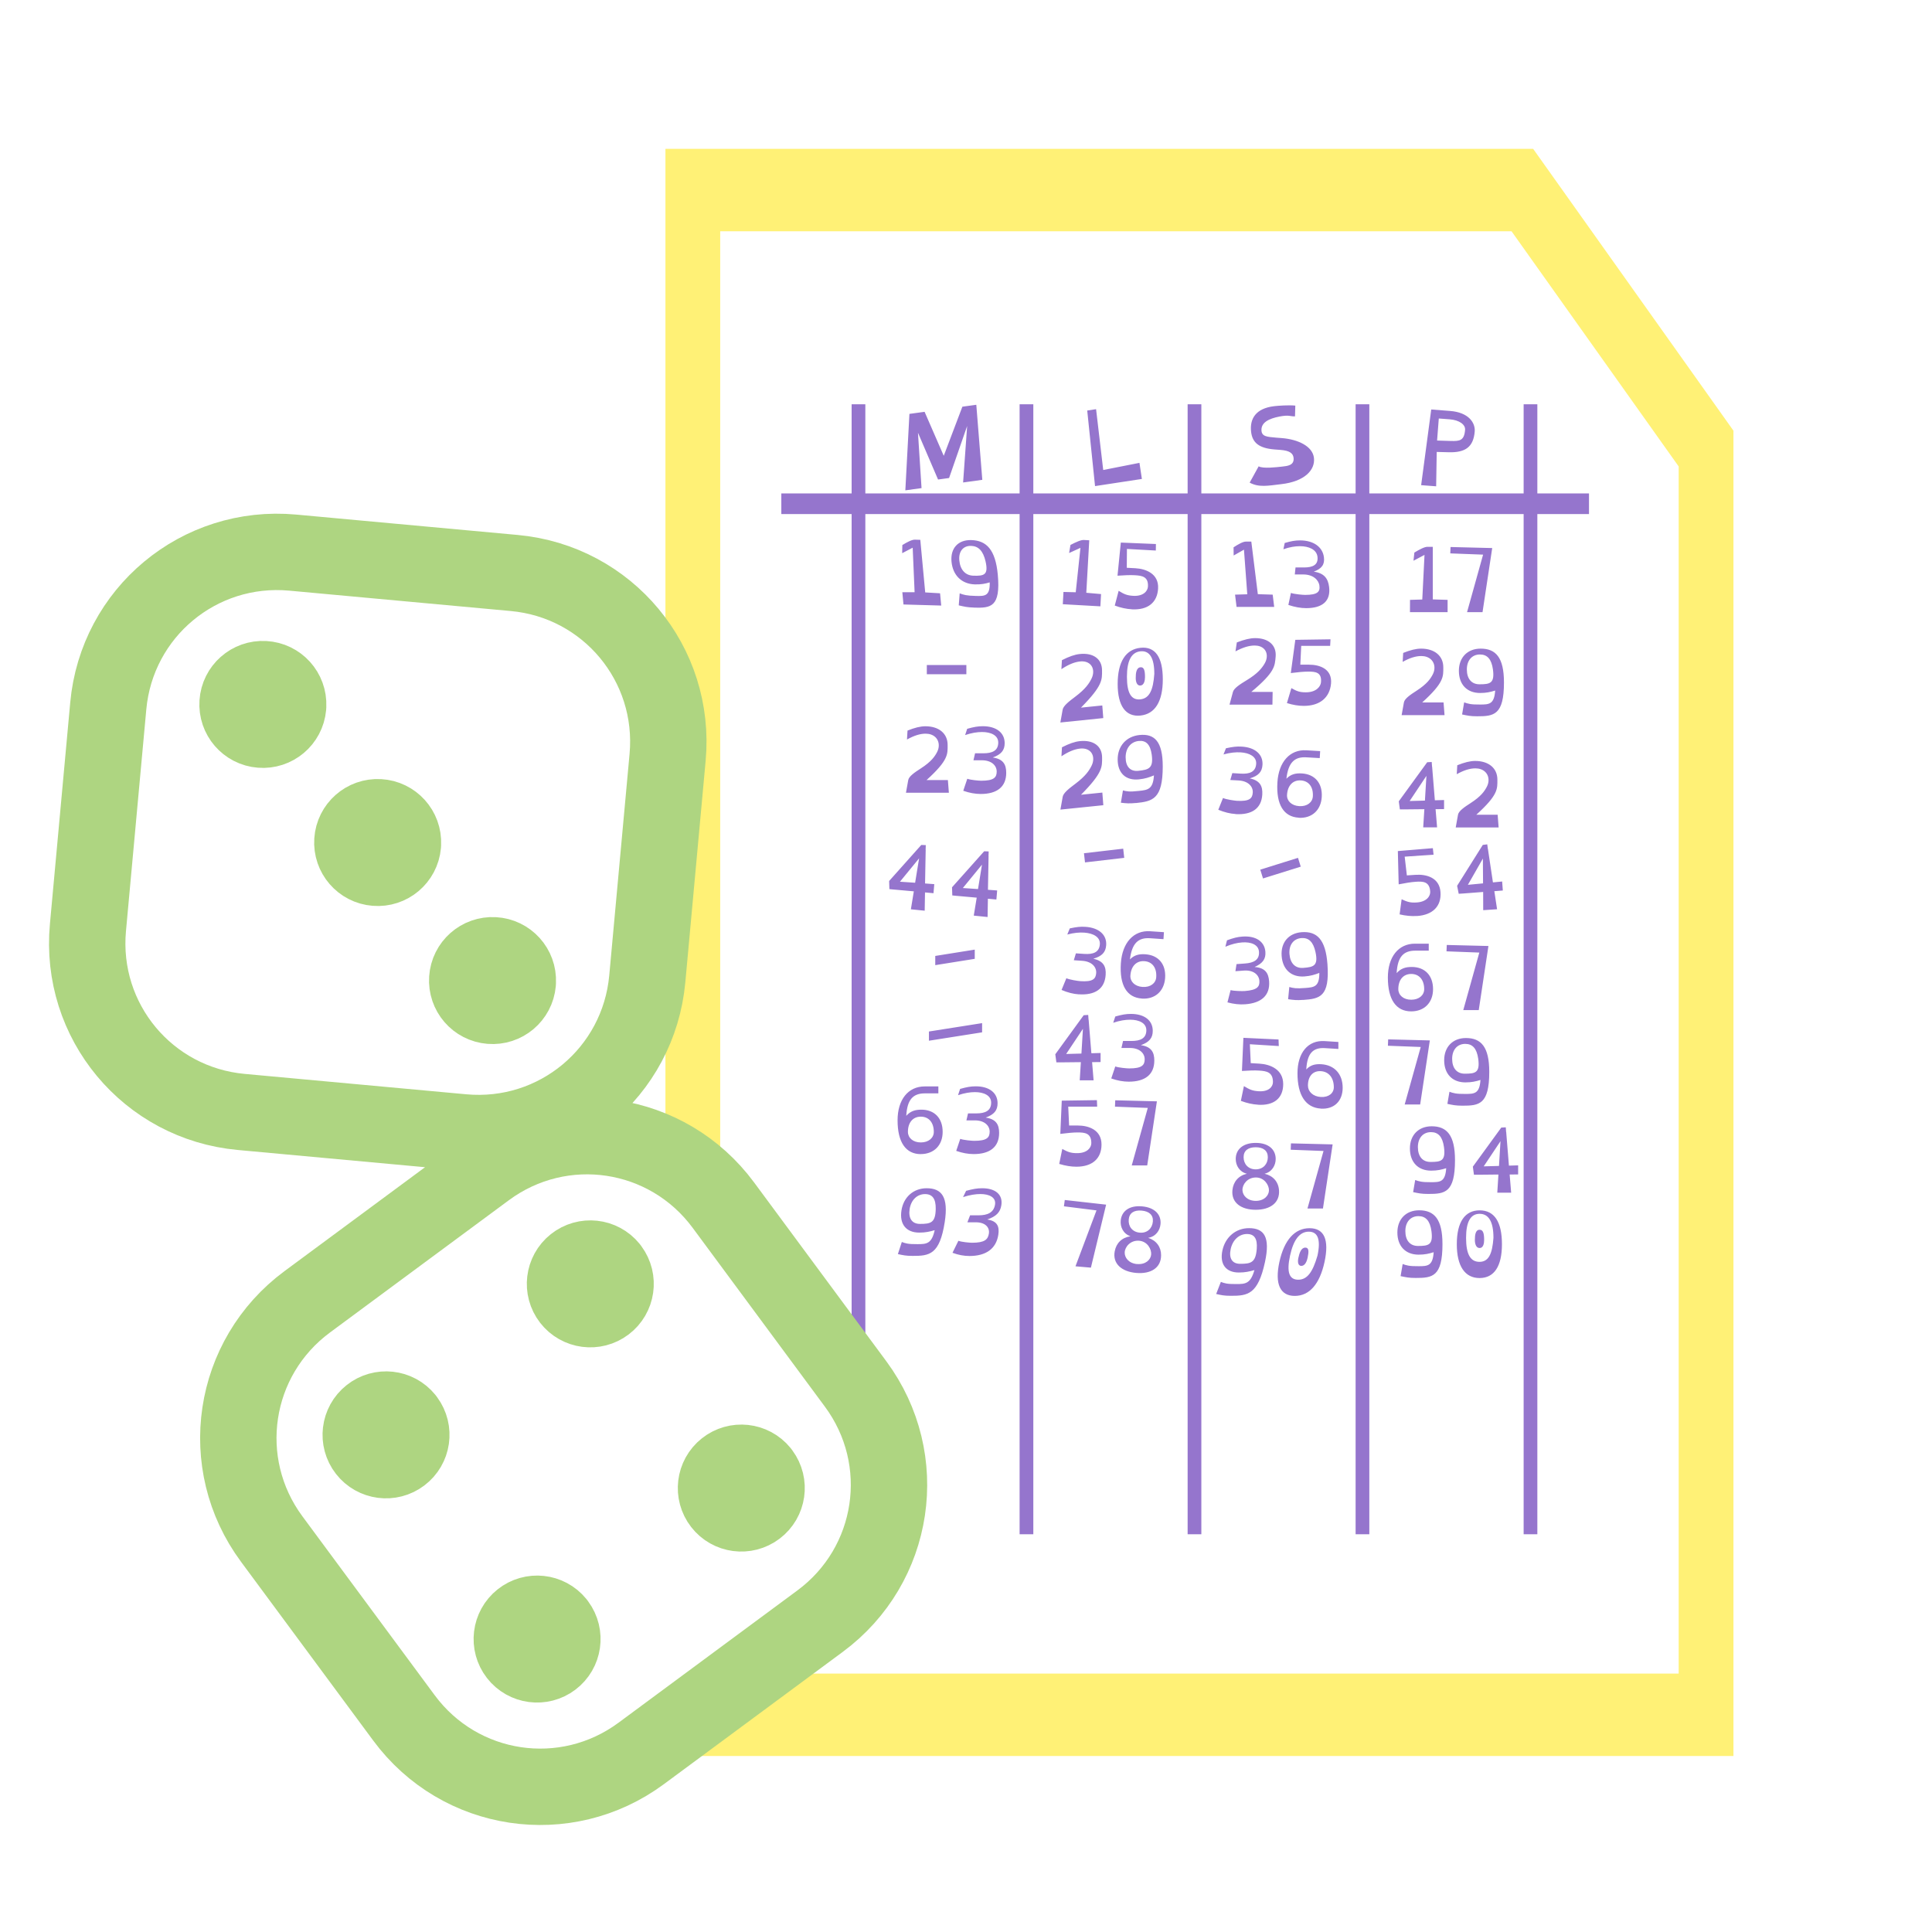
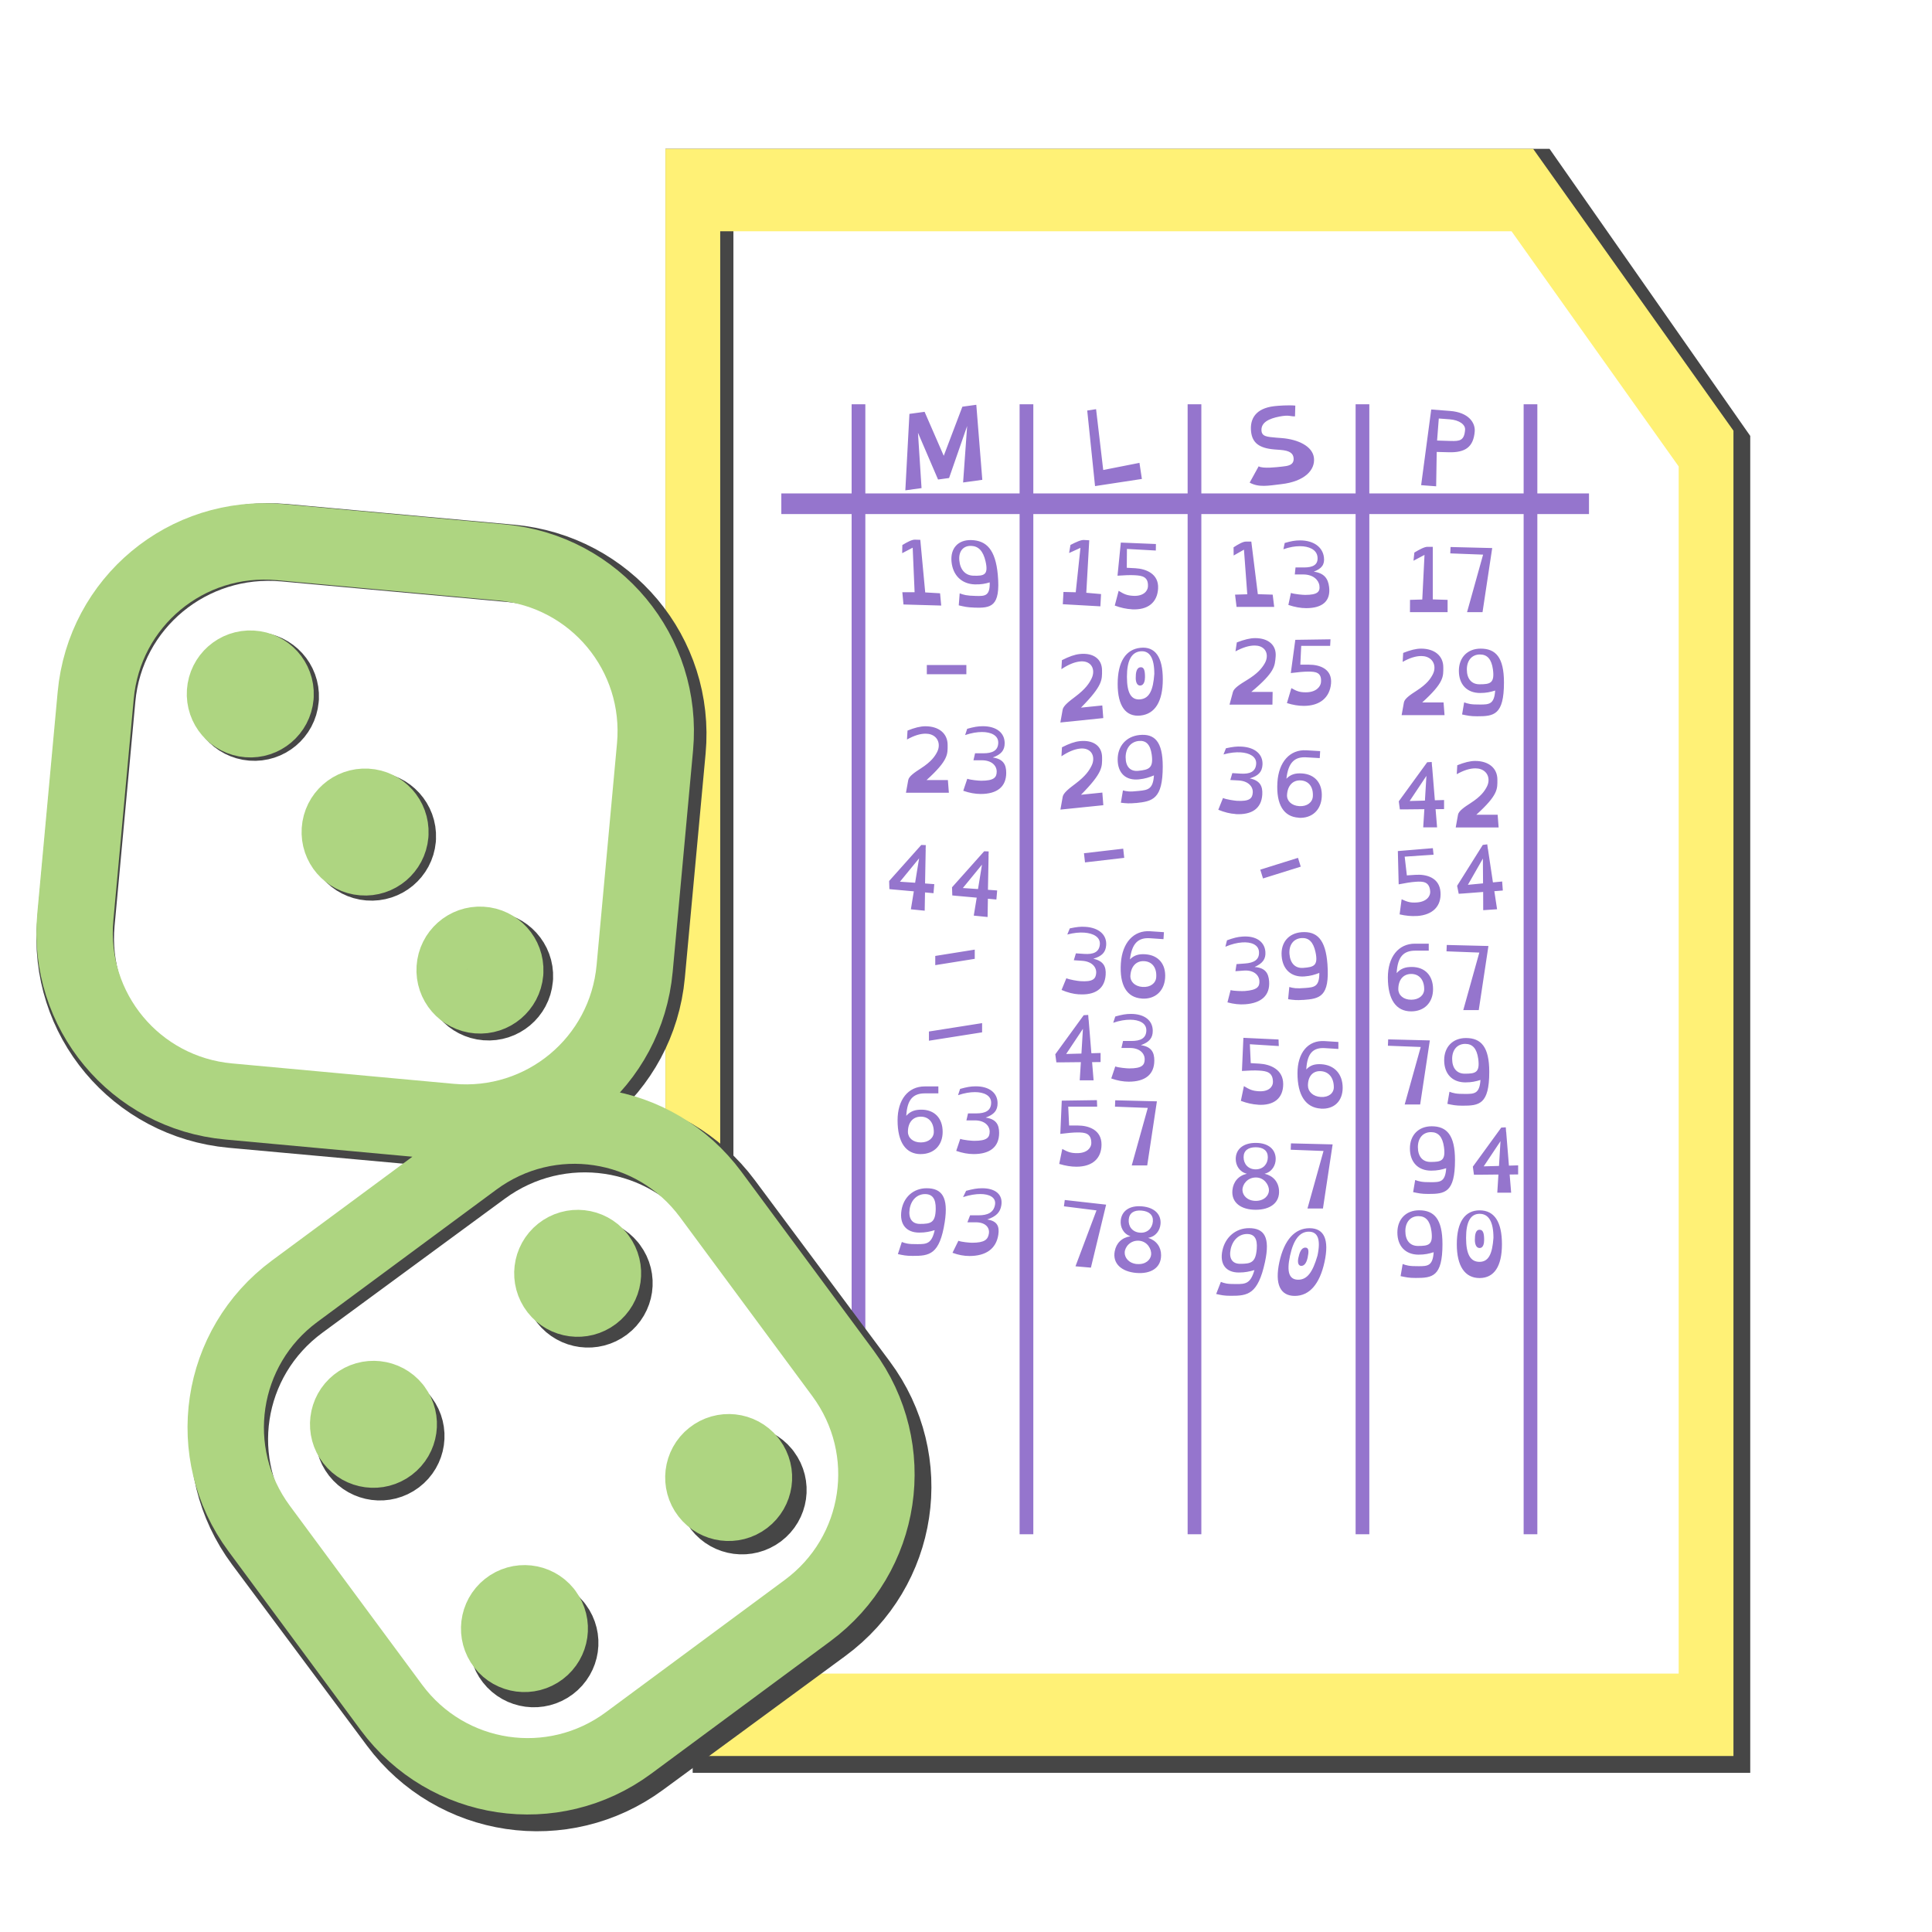
<svg xmlns="http://www.w3.org/2000/svg" width="115" height="115" viewBox="0 0 30.427 30.427" version="1.1" id="svg1" xml:space="preserve">
  <defs id="defs1" />
  <g id="layer5" style="display:inline">
    <rect style="opacity:1;fill:#000000;fill-opacity:0;stroke:none;stroke-width:41.832;stroke-linecap:round;stroke-linejoin:round" id="rect5" width="30.427" height="30.427" x="-1.7763568e-15" y="-1.7763568e-15" />
    <g id="layer1">
+       <path id="path2" style="display:inline;fill:none;fill-opacity:1;stroke:#464646;stroke-width:1.071;stroke-linecap:butt;stroke-linejoin:miter;stroke-dasharray:none;stroke-opacity:1" d="M 11.015,18.455 V 9.276 2.88 H 24.125 l 2.904,4.154 V 27.385 H 10.909" />
      <path id="path22" style="display:inline;fill:none;fill-opacity:1;stroke:#fff176;stroke-width:1.298;stroke-linecap:butt;stroke-linejoin:miter;stroke-dasharray:none;stroke-opacity:1" d="M 3.207,18.47 V 9.474 3.207 h 19.659 l 4.354,4.071 V 27.22 H 3.048" transform="matrix(0.6645381,0,0,1,8.780045,-0.2135422)" />
      <path id="path23-9-4-79-9-6" style="display:inline;fill:none;fill-opacity:1;stroke:#9575cd;stroke-width:0.325;stroke-linecap:square;stroke-dasharray:none;stroke-opacity:1" d="M 23.059,6.743 23.059,24.214 M 19.077,6.743 19.077,24.214 M 15.096,6.743 15.096,24.214 M 11.114,6.743 11.114,24.214 M 7.133,6.743 7.133,21.779 M 5.467,8.147 24.283,8.147" transform="matrix(0.6645381,0,0,1,8.780045,-0.2135422)" />
      <path id="text54" style="font-size:1.731px;font-family:OpenDyslexic;-inkscape-font-specification:OpenDyslexic;display:inline;fill:#9575cd;fill-opacity:1;stroke-width:0.325;stroke-miterlimit:0" transform="matrix(0.815192,0,0,0.815192,8.780045,-0.2135422)" d="m 16.581,24.951 c 0.319,0 0.516,-0.022 0.516,-0.653 0,-0.483 -0.158,-0.654 -0.45,-0.654 -0.254,0 -0.421,0.17 -0.421,0.429 0,0.265 0.158,0.428 0.41,0.428 0.121,0 0.201,-0.019 0.291,-0.047 -0.017,0.265 -0.116,0.27 -0.291,0.27 -0.183,0.002 -0.235,-0.016 -0.308,-0.042 l -0.04,0.234 c 0.106,0.022 0.159,0.035 0.293,0.035 z m 0.043,-0.618 c -0.154,0 -0.244,-0.107 -0.244,-0.287 0,-0.178 0.102,-0.289 0.253,-0.289 0.14,0 0.223,0.088 0.251,0.289 0.036,0.267 -0.054,0.287 -0.26,0.287 z m 1.189,0.62 c 0.284,0 0.433,-0.228 0.433,-0.654 0,-0.433 -0.147,-0.654 -0.431,-0.654 -0.282,0 -0.441,0.222 -0.441,0.654 0,0.426 0.158,0.654 0.44,0.654 z m 0,-0.313 c -0.175,0 -0.26,-0.144 -0.26,-0.464 0,-0.31 0.087,-0.464 0.261,-0.464 0.177,0 0.268,0.154 0.268,0.464 -0.022,0.31 -0.093,0.464 -0.27,0.464 z m 0.002,-0.267 c 0.071,0 0.087,-0.09 0.087,-0.154 0,-0.121 -0.016,-0.199 -0.087,-0.199 -0.08,0 -0.092,0.1 -0.092,0.199 0,0.064 0.019,0.154 0.092,0.154 z m -4.804,0.923 c 0.319,0 0.521,-0.022 0.657,-0.653 0.105,-0.483 -0.016,-0.654 -0.308,-0.654 -0.254,0 -0.457,0.17 -0.514,0.429 -0.057,0.265 0.065,0.428 0.317,0.428 0.121,0 0.205,-0.019 0.301,-0.047 -0.075,0.265 -0.175,0.27 -0.349,0.27 -0.184,0.002 -0.232,-0.016 -0.299,-0.042 l -0.091,0.234 c 0.101,0.022 0.152,0.035 0.285,0.035 z m 0.177,-0.618 c -0.154,0 -0.221,-0.107 -0.182,-0.287 0.039,-0.178 0.165,-0.289 0.315,-0.289 0.14,0 0.204,0.088 0.188,0.289 -0.021,0.267 -0.116,0.287 -0.322,0.287 z m 1.055,0.62 c 0.284,0 0.482,-0.228 0.575,-0.654 0.094,-0.433 -0.005,-0.654 -0.289,-0.654 -0.282,0 -0.489,0.222 -0.583,0.654 -0.092,0.426 0.016,0.654 0.298,0.654 z m 0.068,-0.313 c -0.175,0 -0.228,-0.144 -0.159,-0.464 0.067,-0.31 0.187,-0.464 0.362,-0.464 0.177,0 0.235,0.154 0.168,0.464 -0.09,0.31 -0.194,0.464 -0.371,0.464 z m 0.06,-0.267 c 0.071,0 0.106,-0.09 0.12,-0.154 0.026,-0.121 0.028,-0.199 -0.043,-0.199 -0.08,0 -0.114,0.1 -0.135,0.199 -0.014,0.064 -0.014,0.154 0.058,0.154 z m -4.571,-1.273 -0.016,0.122 0.629,0.079 -0.406,1.08 0.298,0.026 0.294,-1.217 z m 1.38,1.409 c 0.278,0.024 0.479,-0.094 0.481,-0.338 0.002,-0.161 -0.089,-0.288 -0.25,-0.34 0.148,-0.024 0.228,-0.143 0.239,-0.266 0.016,-0.179 -0.107,-0.32 -0.357,-0.342 -0.25,-0.022 -0.396,0.096 -0.412,0.275 -0.011,0.122 0.047,0.254 0.189,0.303 -0.167,0.024 -0.276,0.132 -0.305,0.291 -0.045,0.241 0.138,0.393 0.415,0.417 z m 0.068,-0.778 c -0.147,-0.013 -0.224,-0.126 -0.212,-0.255 0.011,-0.126 0.103,-0.184 0.25,-0.171 0.145,0.013 0.227,0.086 0.216,0.212 -0.011,0.129 -0.108,0.227 -0.253,0.214 z m -0.051,0.607 c -0.162,-0.014 -0.244,-0.126 -0.239,-0.228 0.006,-0.109 0.114,-0.235 0.277,-0.223 0.164,0.013 0.243,0.165 0.234,0.267 -0.009,0.102 -0.109,0.197 -0.271,0.183 z M 6.864,24.525 c 0.319,0 0.519,-0.022 0.617,-0.653 0.075,-0.483 -0.056,-0.654 -0.349,-0.654 -0.254,0 -0.447,0.17 -0.487,0.429 -0.041,0.265 0.091,0.428 0.344,0.428 0.121,0 0.204,-0.019 0.298,-0.047 -0.058,0.265 -0.158,0.27 -0.333,0.27 -0.184,0.002 -0.233,-0.016 -0.302,-0.042 l -0.076,0.234 c 0.102,0.022 0.154,0.035 0.287,0.035 z m 0.139,-0.618 c -0.154,0 -0.227,-0.107 -0.2,-0.287 0.028,-0.178 0.147,-0.289 0.298,-0.289 0.14,0 0.21,0.088 0.206,0.289 -0.005,0.267 -0.098,0.287 -0.304,0.287 z m 0.956,0.62 c 0.315,0 0.515,-0.137 0.557,-0.409 0.025,-0.161 -0.018,-0.267 -0.214,-0.296 0.172,-0.059 0.252,-0.138 0.273,-0.277 0.031,-0.201 -0.11,-0.327 -0.37,-0.327 -0.1,0 -0.175,0.014 -0.311,0.05 l -0.059,0.121 c 0.135,-0.043 0.243,-0.059 0.336,-0.059 0.171,0 0.303,0.064 0.282,0.203 -0.025,0.159 -0.15,0.208 -0.318,0.208 h -0.164 l -0.052,0.135 h 0.163 c 0.187,0 0.27,0.102 0.252,0.218 -0.018,0.114 -0.081,0.177 -0.325,0.177 -0.045,0 -0.206,-0.014 -0.264,-0.038 l -0.114,0.232 c 0.113,0.042 0.222,0.062 0.328,0.062 z m 8.864,-1.199 c 0.319,0 0.516,-0.022 0.516,-0.653 0,-0.483 -0.158,-0.654 -0.45,-0.654 -0.254,0 -0.421,0.17 -0.421,0.429 0,0.265 0.158,0.428 0.41,0.428 0.121,0 0.201,-0.019 0.291,-0.047 -0.017,0.265 -0.116,0.27 -0.291,0.27 -0.183,0.002 -0.235,-0.016 -0.308,-0.042 l -0.04,0.234 c 0.106,0.022 0.159,0.035 0.293,0.035 z m 0.043,-0.618 c -0.154,0 -0.244,-0.107 -0.244,-0.287 0,-0.178 0.102,-0.289 0.253,-0.289 0.14,0 0.223,0.088 0.251,0.289 0.036,0.267 -0.054,0.287 -0.26,0.287 z m 1.693,0.066 -0.178,0.005 -0.052,-0.639 0.002,-0.004 -0.004,-0.002 -0.007,-0.095 -0.087,0.005 -0.549,0.755 0.021,0.156 h 0.078 l 0.002,0.002 0.002,-0.002 0.391,-0.004 -0.022,0.351 h 0.268 l -0.029,-0.351 0.164,-0.002 z m -0.665,0.019 0.324,-0.486 -0.029,0.478 z m -4.405,0.839 c 0.279,0 0.469,-0.135 0.45,-0.379 -0.012,-0.161 -0.114,-0.279 -0.279,-0.317 0.145,-0.036 0.215,-0.163 0.215,-0.286 0,-0.18 -0.135,-0.31 -0.386,-0.31 -0.251,0 -0.386,0.13 -0.386,0.31 0,0.123 0.069,0.249 0.215,0.286 -0.164,0.038 -0.263,0.156 -0.279,0.317 -0.024,0.244 0.171,0.379 0.45,0.379 z m 0,-0.781 c -0.147,0 -0.234,-0.106 -0.234,-0.235 0,-0.126 0.087,-0.192 0.234,-0.192 0.145,0 0.234,0.066 0.234,0.192 0,0.13 -0.088,0.235 -0.234,0.235 z m 0.002,0.609 c -0.163,0 -0.254,-0.104 -0.258,-0.206 -0.004,-0.109 0.093,-0.244 0.256,-0.246 0.164,-0.002 0.256,0.144 0.256,0.246 0,0.102 -0.092,0.206 -0.254,0.206 z m 0.679,-1.111 -0.005,0.123 0.634,0.024 -0.31,1.111 h 0.299 l 0.187,-1.238 z m -4.145,0.451 c 0.308,0 0.485,-0.158 0.485,-0.429 0,-0.284 -0.251,-0.367 -0.459,-0.367 H 9.884 l -0.017,-0.364 h 0.559 l -0.005,-0.126 -0.679,0.01 -0.028,0.642 c 0.137,-0.017 0.244,-0.028 0.334,-0.028 0.137,0 0.265,0.01 0.265,0.206 0,0.087 -0.078,0.194 -0.274,0.194 -0.121,0 -0.177,-0.021 -0.287,-0.081 l -0.059,0.289 c 0.118,0.036 0.227,0.054 0.332,0.054 z m 0.75,-1.283 -0.005,0.123 0.634,0.024 -0.31,1.111 h 0.299 l 0.187,-1.238 z m -3.756,1.039 c 0.254,0 0.422,-0.17 0.422,-0.429 0,-0.265 -0.158,-0.429 -0.412,-0.429 -0.119,0 -0.211,0.028 -0.291,0.119 0.017,-0.319 0.135,-0.434 0.36,-0.434 h 0.26 V 21.251 H 7.093 c -0.319,0 -0.523,0.256 -0.523,0.654 0,0.426 0.159,0.654 0.45,0.654 z m 0,-0.225 c -0.152,0 -0.249,-0.09 -0.249,-0.204 0,-0.182 0.097,-0.294 0.249,-0.294 0.154,0 0.251,0.113 0.251,0.294 0,0.114 -0.097,0.204 -0.251,0.204 z m 1.02,0.225 c 0.315,0 0.493,-0.137 0.493,-0.409 0,-0.161 -0.059,-0.267 -0.26,-0.296 0.163,-0.059 0.23,-0.138 0.23,-0.277 0,-0.201 -0.161,-0.327 -0.421,-0.327 -0.1,0 -0.173,0.014 -0.303,0.05 l -0.04,0.121 c 0.128,-0.043 0.234,-0.059 0.327,-0.059 0.171,0 0.313,0.064 0.313,0.203 0,0.159 -0.118,0.208 -0.286,0.208 H 7.931 l -0.031,0.135 h 0.163 c 0.187,0 0.286,0.102 0.286,0.218 0,0.114 -0.054,0.177 -0.298,0.177 -0.045,0 -0.208,-0.014 -0.27,-0.038 l -0.078,0.232 c 0.119,0.042 0.232,0.062 0.338,0.062 z m 8.009,-2.216 -0.005,0.123 0.634,0.024 -0.31,1.111 h 0.299 l 0.187,-1.238 z m 1.437,1.281 c 0.319,0 0.516,-0.022 0.516,-0.653 0,-0.483 -0.158,-0.654 -0.45,-0.654 -0.254,0 -0.421,0.17 -0.421,0.429 0,0.265 0.158,0.428 0.41,0.428 0.121,0 0.201,-0.019 0.291,-0.047 -0.017,0.265 -0.116,0.27 -0.291,0.27 -0.183,0.002 -0.235,-0.016 -0.308,-0.042 l -0.04,0.234 c 0.106,0.022 0.159,0.035 0.293,0.035 z m 0.043,-0.618 c -0.154,0 -0.244,-0.107 -0.244,-0.287 0,-0.178 0.102,-0.289 0.253,-0.289 0.14,0 0.223,0.088 0.251,0.289 0.036,0.267 -0.054,0.287 -0.26,0.287 z m -3.993,0.6 c 0.308,0.019 0.485,-0.128 0.485,-0.399 0,-0.284 -0.251,-0.383 -0.459,-0.395 l -0.168,-0.01 -0.017,-0.365 0.559,0.035 -0.005,-0.127 -0.679,-0.032 -0.028,0.64 c 0.137,-0.009 0.244,-0.013 0.334,-0.007 0.137,0.009 0.265,0.027 0.265,0.222 0,0.087 -0.078,0.189 -0.274,0.177 -0.121,-0.007 -0.177,-0.032 -0.287,-0.099 l -0.059,0.285 c 0.118,0.044 0.227,0.068 0.332,0.074 z m 1.212,0.075 c 0.254,0.016 0.422,-0.143 0.422,-0.403 0,-0.265 -0.158,-0.439 -0.412,-0.455 -0.119,-0.007 -0.211,0.015 -0.291,0.101 0.017,-0.317 0.135,-0.426 0.36,-0.412 l 0.26,0.016 v -0.135 l -0.267,-0.017 c -0.319,-0.02 -0.523,0.224 -0.523,0.622 0,0.426 0.159,0.664 0.45,0.682 z m 0,-0.225 c -0.152,-0.009 -0.249,-0.105 -0.249,-0.22 0,-0.182 0.097,-0.288 0.249,-0.279 0.154,0.009 0.251,0.128 0.251,0.31 0,0.114 -0.097,0.198 -0.251,0.189 z m -4.255,-0.85 -0.178,0.005 -0.052,-0.639 0.002,-0.004 -0.004,-0.002 -0.007,-0.095 -0.087,0.005 -0.549,0.755 0.021,0.156 h 0.078 l 0.002,0.002 0.002,-0.002 0.391,-0.004 -0.022,0.351 h 0.268 l -0.029,-0.351 0.164,-0.002 z m -0.665,0.019 0.324,-0.486 -0.029,0.478 z m 1.21,0.535 c 0.315,0 0.493,-0.137 0.493,-0.409 0,-0.161 -0.059,-0.267 -0.26,-0.296 0.163,-0.059 0.23,-0.138 0.23,-0.277 0,-0.201 -0.161,-0.327 -0.421,-0.327 -0.1,0 -0.173,0.014 -0.303,0.05 l -0.04,0.121 c 0.128,-0.043 0.234,-0.059 0.327,-0.059 0.171,0 0.313,0.064 0.313,0.203 0,0.159 -0.118,0.208 -0.286,0.208 h -0.164 l -0.031,0.135 h 0.163 c 0.187,0 0.286,0.102 0.286,0.218 0,0.114 -0.054,0.177 -0.298,0.177 -0.045,0 -0.208,-0.014 -0.27,-0.038 l -0.078,0.232 c 0.119,0.042 0.232,0.062 0.338,0.062 z M 7.176,20.19 v 0.178 L 8.203,20.206 V 20.028 Z m 9.317,-0.389 c 0.254,0 0.422,-0.17 0.422,-0.429 0,-0.265 -0.158,-0.429 -0.412,-0.429 -0.119,0 -0.211,0.028 -0.291,0.119 0.017,-0.319 0.135,-0.434 0.36,-0.434 h 0.26 v -0.135 h -0.267 c -0.319,0 -0.523,0.256 -0.523,0.654 0,0.426 0.159,0.654 0.45,0.654 z m 0,-0.225 c -0.152,0 -0.249,-0.09 -0.249,-0.204 0,-0.182 0.097,-0.294 0.249,-0.294 0.154,0 0.251,0.113 0.251,0.294 0,0.114 -0.097,0.204 -0.251,0.204 z m 0.687,-1.058 -0.005,0.123 0.634,0.024 -0.31,1.111 h 0.299 l 0.187,-1.238 z m -3.894,1.146 c 0.314,-0.023 0.482,-0.173 0.462,-0.444 -0.012,-0.161 -0.078,-0.262 -0.281,-0.276 0.158,-0.071 0.219,-0.155 0.209,-0.293 -0.015,-0.2 -0.185,-0.314 -0.444,-0.295 -0.1,0.007 -0.172,0.027 -0.298,0.072 l -0.031,0.124 c 0.125,-0.053 0.229,-0.076 0.322,-0.083 0.171,-0.013 0.317,0.041 0.327,0.179 0.012,0.159 -0.102,0.216 -0.27,0.228 l -0.164,0.012 -0.021,0.137 0.162,-0.012 c 0.186,-0.014 0.292,0.081 0.301,0.197 0.008,0.114 -0.041,0.18 -0.284,0.198 -0.045,0.003 -0.208,0.001 -0.272,-0.018 l -0.061,0.237 c 0.122,0.033 0.236,0.045 0.341,0.037 z m 1.122,-0.084 c 0.318,-0.023 0.513,-0.06 0.467,-0.689 -0.035,-0.482 -0.205,-0.641 -0.497,-0.62 -0.254,0.019 -0.407,0.2 -0.388,0.459 0.019,0.264 0.189,0.415 0.441,0.396 0.121,-0.009 0.199,-0.034 0.287,-0.068 0.002,0.265 -0.096,0.278 -0.27,0.291 -0.183,0.015 -0.236,0.002 -0.31,-0.019 l -0.023,0.236 c 0.107,0.015 0.161,0.023 0.294,0.013 z m -0.002,-0.619 c -0.154,0.011 -0.251,-0.089 -0.265,-0.269 -0.013,-0.178 0.081,-0.296 0.231,-0.307 0.14,-0.01 0.229,0.072 0.272,0.27 0.056,0.263 -0.032,0.291 -0.238,0.306 z m -4.336,0.51 c 0.314,0.021 0.501,-0.103 0.52,-0.374 0.011,-0.161 -0.041,-0.27 -0.239,-0.313 0.166,-0.048 0.239,-0.123 0.249,-0.261 0.014,-0.2 -0.138,-0.337 -0.397,-0.355 -0.1,-0.007 -0.174,0.002 -0.306,0.03 l -0.048,0.118 c 0.131,-0.034 0.237,-0.043 0.33,-0.036 0.171,0.012 0.308,0.085 0.299,0.223 -0.011,0.159 -0.132,0.199 -0.299,0.188 l -0.164,-0.011 -0.04,0.133 0.162,0.011 c 0.187,0.013 0.278,0.121 0.27,0.237 -0.008,0.114 -0.066,0.173 -0.309,0.156 -0.045,-0.003 -0.206,-0.028 -0.267,-0.056 l -0.093,0.226 c 0.116,0.05 0.227,0.078 0.333,0.085 z m 1.218,0.083 c 0.254,0.017 0.433,-0.141 0.451,-0.4 0.018,-0.264 -0.128,-0.439 -0.382,-0.456 -0.119,-0.008 -0.213,0.013 -0.298,0.099 0.039,-0.317 0.164,-0.424 0.389,-0.409 l 0.259,0.018 0.009,-0.135 -0.266,-0.018 c -0.318,-0.022 -0.539,0.22 -0.566,0.617 -0.029,0.425 0.114,0.664 0.405,0.683 z m 0.015,-0.225 c -0.152,-0.01 -0.243,-0.107 -0.235,-0.221 0.012,-0.181 0.117,-0.287 0.269,-0.277 0.154,0.01 0.243,0.129 0.23,0.311 -0.008,0.114 -0.111,0.197 -0.264,0.187 z M 7.298,18.73 v 0.178 L 8.061,18.786 v -0.178 z m 9.306,-0.771 c 0.307,-0.021 0.473,-0.19 0.455,-0.461 -0.019,-0.283 -0.275,-0.349 -0.482,-0.335 l -0.168,0.011 -0.042,-0.362 0.558,-0.038 -0.014,-0.126 -0.676,0.056 0.016,0.643 c 0.135,-0.027 0.242,-0.044 0.331,-0.05 0.136,-0.009 0.265,-0.007 0.278,0.188 0.006,0.086 -0.065,0.199 -0.26,0.212 -0.121,0.008 -0.178,-0.009 -0.292,-0.062 l -0.039,0.292 c 0.12,0.028 0.23,0.038 0.335,0.031 z m 1.646,-0.667 -0.178,0.017 -0.095,-0.634 0.002,-0.004 -0.004,-0.002 -0.013,-0.095 -0.086,0.011 -0.496,0.79 0.031,0.154 0.078,-0.005 0.002,0.002 0.002,-0.002 0.39,-0.03 0.001,0.352 0.268,-0.018 -0.053,-0.349 0.164,-0.013 z m -0.662,0.064 0.29,-0.507 0.003,0.479 z m -4.011,-0.293 0.053,0.17 0.729,-0.228 -0.053,-0.17 z m -3.406,-0.317 0.02,0.177 0.758,-0.088 -0.02,-0.177 z m -2.892,0.597 -0.178,-0.013 0.012,-0.641 0.002,-0.003 -0.003,-0.002 0.003,-0.095 -0.087,-0.003 -0.621,0.696 0.005,0.157 0.078,0.008 0.002,0.002 0.002,-0.002 0.39,0.035 -0.057,0.347 0.267,0.027 0.006,-0.353 0.164,0.015 z m -0.663,-0.047 0.37,-0.452 -0.077,0.472 z m 1.878,0.169 -0.178,-0.013 0.012,-0.641 0.002,-0.003 -0.003,-0.002 0.003,-0.095 -0.087,-0.003 -0.621,0.696 0.005,0.157 0.078,0.008 0.002,0.002 0.002,-0.002 0.39,0.035 -0.057,0.347 0.267,0.027 0.006,-0.353 0.164,0.015 z m -0.663,-0.047 0.37,-0.452 -0.077,0.472 z m 9.297,-1.7 -0.178,0.005 -0.052,-0.639 0.002,-0.004 -0.004,-0.002 -0.007,-0.095 -0.087,0.005 -0.549,0.755 0.021,0.156 h 0.078 l 0.002,0.002 0.002,-0.002 0.391,-0.004 -0.022,0.351 h 0.268 l -0.029,-0.351 0.164,-0.002 z m -0.665,0.019 0.324,-0.486 -0.029,0.478 z m 0.89,0.511 h 0.829 l -0.019,-0.246 h -0.412 c 0.426,-0.386 0.407,-0.5 0.407,-0.679 0,-0.22 -0.168,-0.36 -0.429,-0.36 -0.099,0 -0.208,0.028 -0.346,0.083 l -0.01,0.173 c 0.135,-0.076 0.253,-0.113 0.36,-0.113 0.152,0 0.254,0.093 0.254,0.227 0,0.042 -0.01,0.083 -0.031,0.125 -0.045,0.087 -0.111,0.187 -0.317,0.32 -0.118,0.076 -0.23,0.152 -0.242,0.225 z m -4.253,-0.258 c 0.315,0.018 0.5,-0.108 0.516,-0.379 0.009,-0.161 -0.043,-0.27 -0.242,-0.311 0.166,-0.049 0.238,-0.125 0.246,-0.263 0.012,-0.2 -0.142,-0.336 -0.401,-0.351 -0.1,-0.006 -0.174,0.004 -0.305,0.032 l -0.047,0.119 c 0.13,-0.036 0.237,-0.045 0.33,-0.04 0.171,0.01 0.309,0.082 0.301,0.22 -0.009,0.159 -0.13,0.201 -0.297,0.191 l -0.164,-0.01 -0.039,0.133 0.162,0.009 c 0.187,0.011 0.279,0.119 0.272,0.234 -0.007,0.114 -0.064,0.173 -0.308,0.159 -0.045,-0.003 -0.207,-0.026 -0.267,-0.054 l -0.091,0.227 c 0.117,0.048 0.228,0.076 0.333,0.082 z m 1.218,0.071 c 0.254,0.015 0.432,-0.145 0.447,-0.404 0.015,-0.264 -0.132,-0.438 -0.386,-0.453 -0.119,-0.007 -0.212,0.015 -0.297,0.102 0.036,-0.317 0.16,-0.426 0.385,-0.413 l 0.259,0.015 0.008,-0.135 -0.266,-0.016 c -0.318,-0.019 -0.537,0.225 -0.56,0.623 -0.025,0.425 0.121,0.662 0.411,0.679 z m 0.013,-0.225 c -0.152,-0.009 -0.244,-0.104 -0.237,-0.218 0.011,-0.181 0.114,-0.288 0.266,-0.279 0.154,0.009 0.244,0.127 0.233,0.308 -0.007,0.114 -0.109,0.198 -0.262,0.189 z m -4.615,0.067 0.829,-0.085 -0.019,-0.244 -0.412,0.042 c 0.426,-0.43 0.407,-0.542 0.407,-0.72 0,-0.22 -0.168,-0.343 -0.429,-0.316 -0.099,0.01 -0.208,0.049 -0.346,0.119 l -0.01,0.174 c 0.135,-0.09 0.253,-0.138 0.36,-0.149 0.152,-0.016 0.254,0.067 0.254,0.201 0,0.042 -0.01,0.084 -0.031,0.128 -0.045,0.091 -0.111,0.198 -0.317,0.353 -0.118,0.088 -0.23,0.176 -0.242,0.25 z m 1.461,-0.127 c 0.319,-0.033 0.516,-0.075 0.516,-0.706 0,-0.483 -0.158,-0.638 -0.45,-0.608 -0.254,0.026 -0.421,0.213 -0.421,0.472 0,0.265 0.158,0.411 0.41,0.385 0.121,-0.012 0.201,-0.04 0.291,-0.077 -0.017,0.267 -0.116,0.282 -0.291,0.3 -0.183,0.021 -0.235,0.009 -0.308,-0.01 l -0.04,0.238 c 0.106,0.012 0.159,0.018 0.293,0.005 z m 0.043,-0.622 c -0.154,0.016 -0.244,-0.082 -0.244,-0.262 0,-0.178 0.102,-0.3 0.253,-0.315 0.14,-0.014 0.223,0.065 0.251,0.263 0.036,0.263 -0.054,0.293 -0.26,0.314 z m 5.088,-1.076 h 0.829 l -0.019,-0.246 h -0.412 c 0.426,-0.386 0.407,-0.5 0.407,-0.679 0,-0.22 -0.168,-0.36 -0.429,-0.36 -0.099,0 -0.208,0.028 -0.346,0.083 l -0.01,0.173 c 0.135,-0.076 0.253,-0.113 0.36,-0.113 0.152,0 0.254,0.093 0.254,0.227 0,0.042 -0.01,0.083 -0.031,0.125 -0.045,0.087 -0.111,0.187 -0.317,0.32 -0.118,0.076 -0.23,0.152 -0.242,0.225 z m 1.461,0.022 c 0.319,0 0.516,-0.022 0.516,-0.653 0,-0.483 -0.158,-0.654 -0.45,-0.654 -0.254,0 -0.421,0.17 -0.421,0.429 0,0.265 0.158,0.428 0.41,0.428 0.121,0 0.201,-0.019 0.291,-0.047 -0.017,0.265 -0.116,0.27 -0.291,0.27 -0.183,0.002 -0.235,-0.016 -0.308,-0.042 l -0.04,0.234 c 0.106,0.022 0.159,0.035 0.293,0.035 z m 0.043,-0.618 c -0.154,0 -0.244,-0.107 -0.244,-0.287 0,-0.178 0.102,-0.289 0.253,-0.289 0.14,0 0.223,0.088 0.251,0.289 0.036,0.267 -0.054,0.287 -0.26,0.287 z m -4.829,0.393 h 0.829 l 0.004,-0.246 h -0.412 c 0.462,-0.386 0.453,-0.5 0.47,-0.679 0.02,-0.22 -0.134,-0.36 -0.396,-0.36 -0.099,0 -0.21,0.028 -0.354,0.083 l -0.026,0.173 c 0.142,-0.076 0.263,-0.113 0.371,-0.113 0.152,0 0.246,0.093 0.233,0.227 -0.004,0.042 -0.018,0.083 -0.043,0.125 -0.053,0.087 -0.128,0.187 -0.347,0.32 -0.125,0.076 -0.244,0.152 -0.263,0.225 z m 1.436,0.024 c 0.308,0 0.499,-0.158 0.525,-0.429 0.026,-0.284 -0.217,-0.367 -0.425,-0.367 h -0.168 l 0.017,-0.364 h 0.559 l 0.007,-0.126 -0.68,0.01 -0.087,0.642 c 0.138,-0.017 0.247,-0.028 0.337,-0.028 0.137,0 0.264,0.01 0.246,0.206 -0.008,0.087 -0.096,0.194 -0.292,0.194 -0.121,0 -0.175,-0.021 -0.28,-0.081 l -0.086,0.289 c 0.114,0.036 0.222,0.054 0.327,0.054 z m -4.704,0.321 0.829,-0.085 -0.019,-0.244 -0.412,0.042 c 0.426,-0.43 0.407,-0.542 0.407,-0.72 0,-0.22 -0.168,-0.343 -0.429,-0.316 -0.099,0.01 -0.208,0.049 -0.346,0.119 l -0.01,0.174 c 0.135,-0.09 0.253,-0.138 0.36,-0.149 0.152,-0.016 0.254,0.067 0.254,0.201 0,0.042 -0.01,0.084 -0.031,0.128 -0.045,0.091 -0.111,0.198 -0.317,0.353 -0.118,0.088 -0.23,0.176 -0.242,0.25 z m 1.546,-0.134 c 0.284,-0.029 0.433,-0.273 0.433,-0.699 0,-0.433 -0.147,-0.639 -0.431,-0.61 -0.282,0.029 -0.441,0.267 -0.441,0.7 0,0.426 0.158,0.638 0.44,0.609 z m 0,-0.313 c -0.175,0.018 -0.26,-0.117 -0.26,-0.437 0,-0.31 0.087,-0.473 0.261,-0.491 0.177,-0.018 0.268,0.127 0.268,0.436 -0.022,0.312 -0.093,0.473 -0.27,0.492 z m 0.002,-0.267 c 0.071,-0.007 0.087,-0.099 0.087,-0.163 0,-0.121 -0.016,-0.197 -0.087,-0.19 -0.08,0.008 -0.092,0.11 -0.092,0.208 0,0.064 0.019,0.152 0.092,0.145 z M 6.732,15.577 H 7.561 L 7.542,15.332 H 7.13 c 0.426,-0.386 0.407,-0.5 0.407,-0.679 0,-0.22 -0.168,-0.36 -0.429,-0.36 -0.099,0 -0.208,0.028 -0.346,0.083 l -0.01,0.173 c 0.135,-0.076 0.253,-0.113 0.36,-0.113 0.152,0 0.254,0.093 0.254,0.227 0,0.042 -0.01,0.083 -0.031,0.125 -0.045,0.087 -0.111,0.187 -0.317,0.32 -0.118,0.076 -0.23,0.152 -0.242,0.225 z m 1.444,0.024 c 0.315,0 0.493,-0.137 0.493,-0.409 0,-0.161 -0.059,-0.267 -0.26,-0.296 0.163,-0.059 0.23,-0.138 0.23,-0.277 0,-0.201 -0.161,-0.327 -0.421,-0.327 -0.1,0 -0.173,0.014 -0.303,0.05 l -0.04,0.121 c 0.128,-0.043 0.234,-0.059 0.327,-0.059 0.171,0 0.313,0.064 0.313,0.203 0,0.159 -0.118,0.208 -0.286,0.208 H 8.067 l -0.031,0.135 h 0.163 c 0.187,0 0.286,0.102 0.286,0.218 0,0.114 -0.054,0.177 -0.298,0.177 -0.045,0 -0.208,-0.014 -0.27,-0.038 l -0.078,0.232 c 0.119,0.042 0.232,0.062 0.338,0.062 z M 7.135,13.11 v 0.178 H 7.899 v -0.178 z m 9.334,-1.022 h 0.727 v -0.237 l -0.286,-0.009 V 10.826 H 16.807 c -0.057,0 -0.152,0.05 -0.253,0.111 l -0.017,0.158 0.213,-0.113 -0.043,0.862 -0.237,0.007 z m 0.784,-1.258 -0.005,0.123 0.634,0.024 -0.31,1.111 h 0.299 l 0.187,-1.238 z m -4.134,1.157 h 0.727 l -0.029,-0.237 -0.287,-0.009 -0.126,-1.016 h -0.104 c -0.057,0 -0.146,0.05 -0.239,0.111 l 0.002,0.158 0.199,-0.113 0.064,0.862 -0.236,0.007 z m 1.345,0.024 c 0.315,0 0.476,-0.137 0.443,-0.409 -0.02,-0.161 -0.092,-0.267 -0.296,-0.296 0.155,-0.059 0.213,-0.138 0.196,-0.277 -0.025,-0.201 -0.202,-0.327 -0.461,-0.327 -0.1,0 -0.171,0.014 -0.297,0.05 l -0.025,0.121 c 0.123,-0.043 0.226,-0.059 0.32,-0.059 0.171,0 0.321,0.064 0.338,0.203 0.02,0.159 -0.092,0.208 -0.26,0.208 h -0.164 l -0.014,0.135 h 0.163 c 0.187,0 0.298,0.102 0.313,0.218 0.014,0.114 -0.032,0.177 -0.276,0.177 -0.045,0 -0.209,-0.014 -0.275,-0.038 l -0.049,0.232 c 0.125,0.042 0.24,0.062 0.345,0.062 z m -4.702,-0.076 0.726,0.041 0.013,-0.237 -0.285,-0.025 0.057,-1.014 -0.104,-0.006 c -0.057,-0.003 -0.155,0.042 -0.259,0.096 l -0.026,0.156 0.219,-0.1 -0.091,0.858 -0.237,-0.006 z m 1.333,0.099 c 0.308,0.017 0.493,-0.13 0.508,-0.402 0.016,-0.283 -0.23,-0.38 -0.437,-0.392 l -0.168,-0.009 0.003,-0.364 0.558,0.031 0.002,-0.126 -0.678,-0.028 -0.064,0.64 c 0.138,-0.01 0.245,-0.014 0.335,-0.009 0.137,0.008 0.264,0.025 0.253,0.22 -0.005,0.086 -0.089,0.189 -0.284,0.178 -0.121,-0.007 -0.175,-0.031 -0.282,-0.097 l -0.075,0.285 c 0.115,0.043 0.223,0.066 0.329,0.072 z m -4.411,-0.094 0.729,0.021 -0.022,-0.237 -0.287,-0.017 -0.095,-1.016 -0.104,-0.003 c -0.057,-0.002 -0.148,0.046 -0.243,0.104 l -0.003,0.157 0.203,-0.106 0.037,0.86 -0.237,2.01e-4 z m 1.365,0.061 c 0.319,0.009 0.515,-0.008 0.457,-0.638 -0.045,-0.483 -0.219,-0.659 -0.512,-0.667 -0.255,-0.007 -0.406,0.158 -0.382,0.417 0.025,0.265 0.198,0.432 0.451,0.439 0.122,0.003 0.2,-0.013 0.287,-0.039 0.007,0.264 -0.091,0.267 -0.267,0.262 -0.184,-0.004 -0.238,-0.022 -0.313,-0.05 l -0.018,0.232 c 0.108,0.025 0.163,0.039 0.297,0.043 z m -0.014,-0.617 c -0.155,-0.004 -0.255,-0.114 -0.272,-0.294 -0.017,-0.178 0.076,-0.286 0.227,-0.282 0.141,0.004 0.232,0.095 0.279,0.296 0.061,0.267 -0.027,0.286 -0.234,0.28 z m 2.35,-1.731 0.905,-0.138 -0.047,-0.311 -0.7,0.138 -0.138,-1.175 -0.171,0.026 z m 6.3,-0.018 0.29,0.022 0.011,-0.664 0.232,0.006 c 0.322,0.009 0.478,-0.102 0.502,-0.402 0.013,-0.169 -0.119,-0.369 -0.478,-0.396 l -0.362,-0.028 z m 0.308,-0.862 0.033,-0.426 0.211,0.016 c 0.185,0.014 0.305,0.102 0.297,0.202 -0.016,0.211 -0.104,0.221 -0.277,0.216 z m -2.739,-0.675 c -0.127,-0.013 -0.334,0.002 -0.408,0.011 -0.358,0.042 -0.475,0.245 -0.446,0.496 0.025,0.215 0.159,0.316 0.451,0.34 l 0.118,0.009 c 0.178,0.014 0.243,0.066 0.252,0.157 0.013,0.143 -0.122,0.154 -0.22,0.165 -0.107,0.012 -0.375,0.044 -0.455,-0.005 l -0.174,0.315 c 0.177,0.096 0.355,0.06 0.607,0.03 C 14.434,9.565 14.641,9.342 14.614,9.108 14.587,8.878 14.299,8.751 14,8.726 L 13.884,8.717 C 13.709,8.701 13.604,8.698 13.6,8.573 c -0.005,-0.151 0.145,-0.224 0.349,-0.264 0.191,-0.036 0.2,-6.605e-4 0.299,-0.003 z M 6.72,9.735 7.033,9.692 6.964,8.622 7.352,9.526 7.565,9.497 7.914,8.492 7.836,9.583 8.207,9.532 8.091,8.082 7.822,8.119 7.462,9.068 7.092,8.218 6.799,8.258 Z" />
-       <path id="path65-8-7-3-0" style="display:inline;fill:none;fill-opacity:1;stroke:#aed581;stroke-width:1.203;stroke-linecap:round;stroke-linejoin:round;stroke-miterlimit:0;stroke-opacity:1" d="m 9.617,19.983 a 0.398,0.398 53.52 0 1 -0.08,0.554 0.398,0.398 53.52 0 1 -0.555,-0.073 0.398,0.398 53.52 0 1 0.067,-0.556 0.398,0.398 53.52 0 1 0.557,0.06 m -0.827,5.609 a 0.398,0.398 53.52 0 1 -0.08,0.554 0.398,0.398 53.52 0 1 -0.555,-0.073 0.398,0.398 53.52 0 1 0.067,-0.556 0.398,0.398 53.52 0 1 0.557,0.06 M 4.839,20.502 7.656,18.419 c 1.19,-0.88 2.856,-0.63 3.736,0.56 l 2.083,2.817 c 0.88,1.19 0.63,2.856 -0.56,3.736 l -2.817,2.083 C 8.908,28.494 7.242,28.245 6.362,27.055 L 4.279,24.238 C 3.399,23.048 3.649,21.382 4.839,20.502 Z m 7.156,2.697 a 0.398,0.398 53.52 0 1 -0.08,0.554 0.398,0.398 53.52 0 1 -0.555,-0.073 0.398,0.398 53.52 0 1 0.067,-0.556 0.398,0.398 53.52 0 1 0.557,0.06 M 6.4,22.361 a 0.398,0.398 53.52 0 1 -0.08,0.554 0.398,0.398 53.52 0 1 -0.555,-0.073 0.398,0.398 53.52 0 1 0.067,-0.556 0.398,0.398 53.52 0 1 0.557,0.06 M 4.609,8.703 8.098,9.024 c 1.474,0.135 2.551,1.431 2.416,2.904 L 10.194,15.417 C 10.058,16.891 8.763,17.968 7.289,17.833 L 3.8,17.512 C 2.327,17.377 1.249,16.082 1.385,14.608 L 1.705,11.119 C 1.84,9.645 3.136,8.568 4.609,8.703 Z m 3.545,6.776 a 0.398,0.398 5.247 0 1 -0.429,0.361 0.398,0.398 5.247 0 1 -0.366,-0.424 0.398,0.398 5.247 0 1 0.42,-0.371 0.398,0.398 5.247 0 1 0.376,0.416 M 4.537,11.13 a 0.398,0.398 5.247 0 1 -0.429,0.361 0.398,0.398 5.247 0 1 -0.366,-0.424 0.398,0.398 5.247 0 1 0.42,-0.371 0.398,0.398 5.247 0 1 0.376,0.416 m 1.807,2.193 a 0.398,0.398 5.247 0 1 -0.429,0.361 0.398,0.398 5.247 0 1 -0.366,-0.424 0.398,0.398 5.247 0 1 0.42,-0.371 0.398,0.398 5.247 0 1 0.376,0.416" />
+       <path id="path1" style="display:inline;fill:none;fill-opacity:1;stroke:#464646;stroke-width:1.222;stroke-linecap:round;stroke-linejoin:round;stroke-miterlimit:0;stroke-opacity:1" d="m 9.588,19.969 a 0.403,0.406 89.933 0 1 -0.081,0.561 0.403,0.406 89.933 0 1 -0.566,-0.074 0.403,0.406 89.933 0 1 0.068,-0.563 0.403,0.406 89.933 0 1 0.568,0.061 M 8.734,25.634 a 0.403,0.406 89.933 0 1 -0.081,0.561 0.403,0.406 89.933 0 1 -0.566,-0.074 0.403,0.406 89.933 0 1 0.068,-0.563 0.403,0.406 89.933 0 1 0.568,0.061 M 4.718,20.495 7.59,18.385 C 8.803,17.494 10.502,17.747 11.398,18.952 l 2.124,2.853 c 0.897,1.205 0.642,2.892 -0.571,3.783 L 10.079,27.697 C 8.866,28.588 7.168,28.335 6.271,27.13 L 4.147,24.278 C 3.25,23.073 3.504,21.385 4.718,20.495 Z m 7.295,2.731 a 0.403,0.406 89.933 0 1 -0.081,0.561 0.403,0.406 89.933 0 1 -0.566,-0.074 0.403,0.406 89.933 0 1 0.068,-0.563 0.403,0.406 89.933 0 1 0.568,0.061 m -5.692,-0.834 a 0.403,0.406 89.933 0 1 -0.081,0.561 0.403,0.406 89.933 0 1 -0.566,-0.074 0.403,0.406 89.933 0 1 0.068,-0.563 0.403,0.406 89.933 0 1 0.568,0.061 M 4.484,8.548 8.041,8.872 c 1.502,0.137 2.601,1.449 2.463,2.941 l -0.327,3.533 c -0.138,1.492 -1.459,2.583 -2.961,2.446 L 3.659,17.468 C 2.156,17.331 1.058,16.019 1.196,14.527 l 0.327,-3.533 C 1.661,9.502 2.981,8.411 4.484,8.548 Z M 8.098,15.409 A 0.406,0.403 0.013 0 1 7.661,15.774 0.406,0.403 0.013 0 1 7.288,15.344 0.406,0.403 0.013 0 1 7.717,14.969 0.406,0.403 0.013 0 1 8.1,15.39 M 4.41,11.005 A 0.406,0.403 0.013 0 1 3.973,11.37 0.406,0.403 0.013 0 1 3.601,10.941 0.406,0.403 0.013 0 1 4.029,10.565 0.406,0.403 0.013 0 1 4.412,10.986 m 1.843,2.221 A 0.406,0.403 0.013 0 1 5.817,13.572 0.406,0.403 0.013 0 1 5.445,13.142 0.406,0.403 0.013 0 1 5.873,12.767 0.406,0.403 0.013 0 1 6.256,13.188" />
+       <path id="path3" style="display:inline;fill:none;fill-opacity:1;stroke:#aed581;stroke-width:1.203;stroke-linecap:round;stroke-linejoin:round;stroke-miterlimit:0;stroke-opacity:1" d="m 9.418,19.817 a 0.398,0.398 53.52 0 1 -0.08,0.554 0.398,0.398 53.52 0 1 -0.555,-0.073 0.398,0.398 53.52 0 1 0.067,-0.556 0.398,0.398 53.52 0 1 0.557,0.06 M 8.58,25.412 a 0.398,0.398 53.52 0 1 -0.08,0.554 0.398,0.398 53.52 0 1 -0.555,-0.073 0.398,0.398 53.52 0 1 0.067,-0.556 0.398,0.398 53.52 0 1 0.557,0.06 M 4.64,20.336 7.458,18.253 C 8.647,17.373 10.314,17.623 11.194,18.813 l 2.083,2.817 c 0.88,1.19 0.63,2.856 -0.56,3.736 L 9.9,27.449 C 8.71,28.329 7.044,28.079 6.164,26.89 L 4.081,24.072 C 3.201,22.882 3.45,21.216 4.64,20.336 Z m 7.156,2.697 a 0.398,0.398 53.52 0 1 -0.08,0.554 0.398,0.398 53.52 0 1 -0.555,-0.073 0.398,0.398 53.52 0 1 0.067,-0.556 0.398,0.398 53.52 0 1 0.557,0.06 M 6.202,22.195 a 0.398,0.398 53.52 0 1 -0.08,0.554 0.398,0.398 53.52 0 1 -0.555,-0.073 0.398,0.398 53.52 0 1 0.067,-0.556 0.398,0.398 53.52 0 1 0.557,0.06 M 4.411,8.538 7.9,8.858 C 9.374,8.994 10.451,10.289 10.316,11.763 L 9.995,15.252 c -0.135,1.474 -1.431,2.551 -2.904,2.416 L 3.602,17.347 C 2.128,17.212 1.051,15.916 1.186,14.443 L 1.507,10.954 C 1.642,9.48 2.937,8.403 4.411,8.538 Z m 3.545,6.776 a 0.398,0.398 5.247 0 1 -0.429,0.361 0.398,0.398 5.247 0 1 -0.366,-0.424 0.398,0.398 5.247 0 1 0.42,-0.371 0.398,0.398 5.247 0 1 0.376,0.416 M 4.339,10.965 a 0.398,0.398 5.247 0 1 -0.429,0.361 0.398,0.398 5.247 0 1 -0.366,-0.424 0.398,0.398 5.247 0 1 0.42,-0.371 0.398,0.398 5.247 0 1 0.376,0.416 m 1.807,2.193 a 0.398,0.398 5.247 0 1 -0.429,0.361 0.398,0.398 5.247 0 1 -0.366,-0.424 0.398,0.398 5.247 0 1 0.42,-0.371 0.398,0.398 5.247 0 1 0.376,0.416" />
    </g>
  </g>
</svg>
